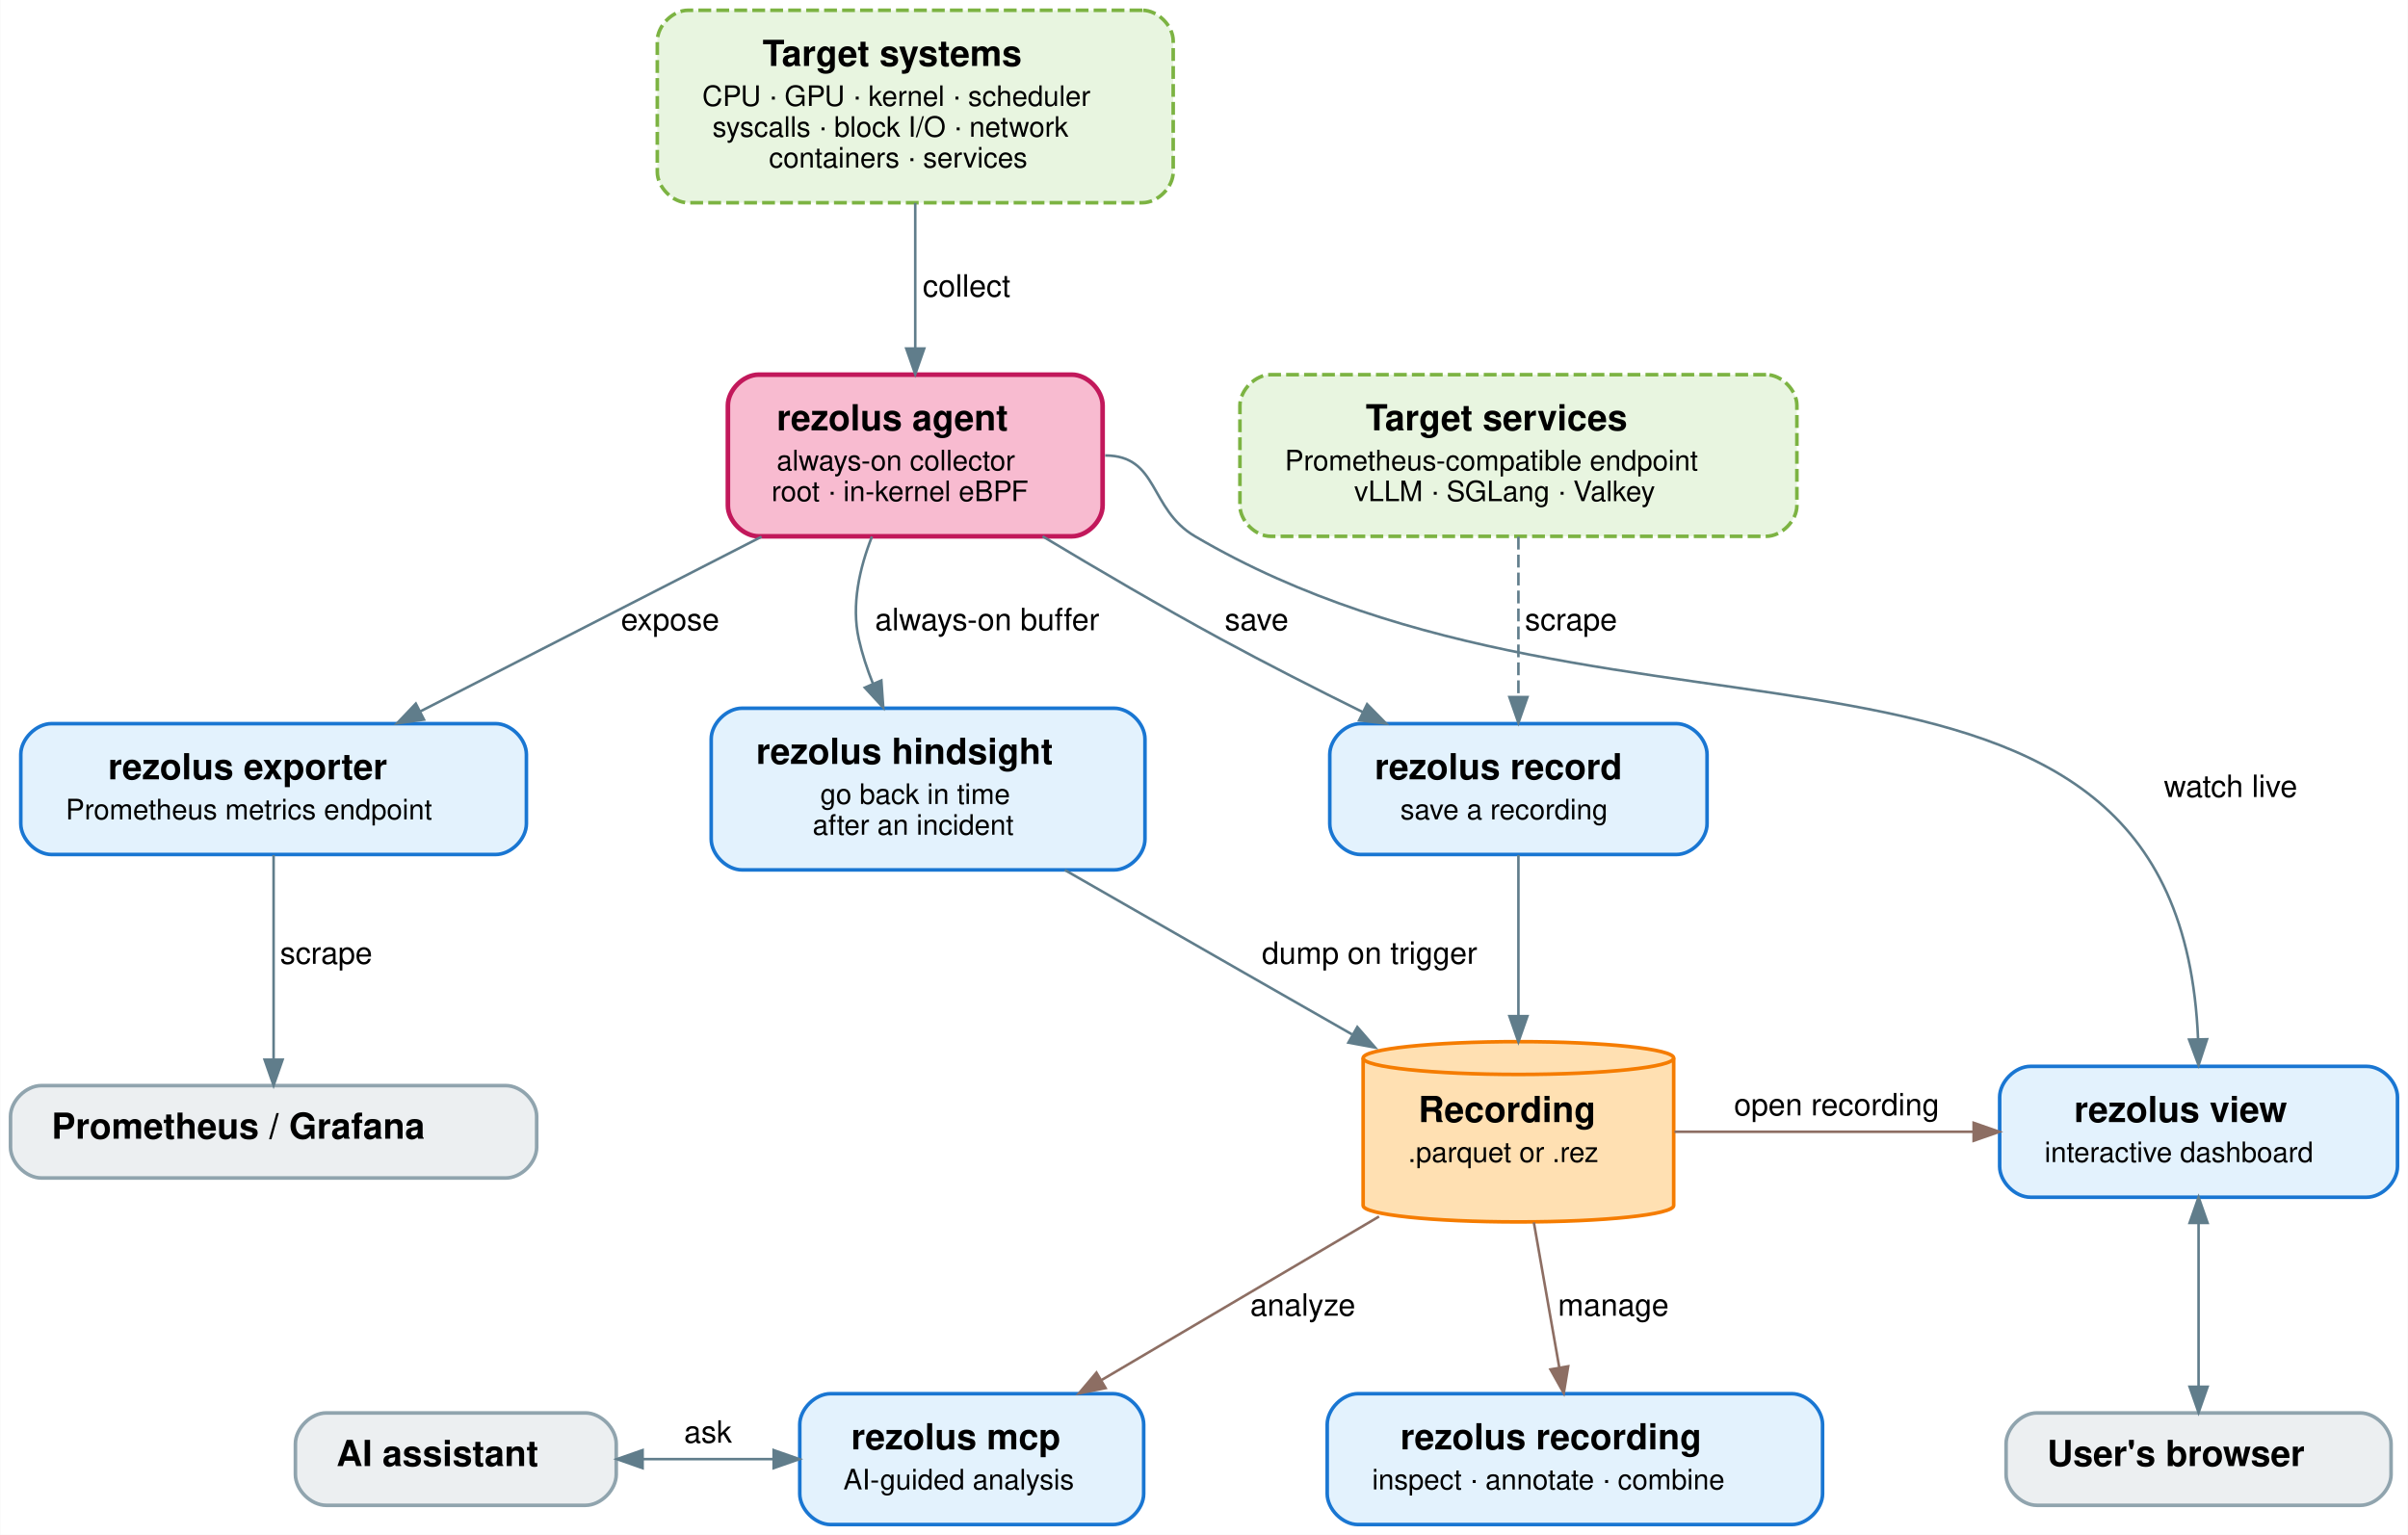
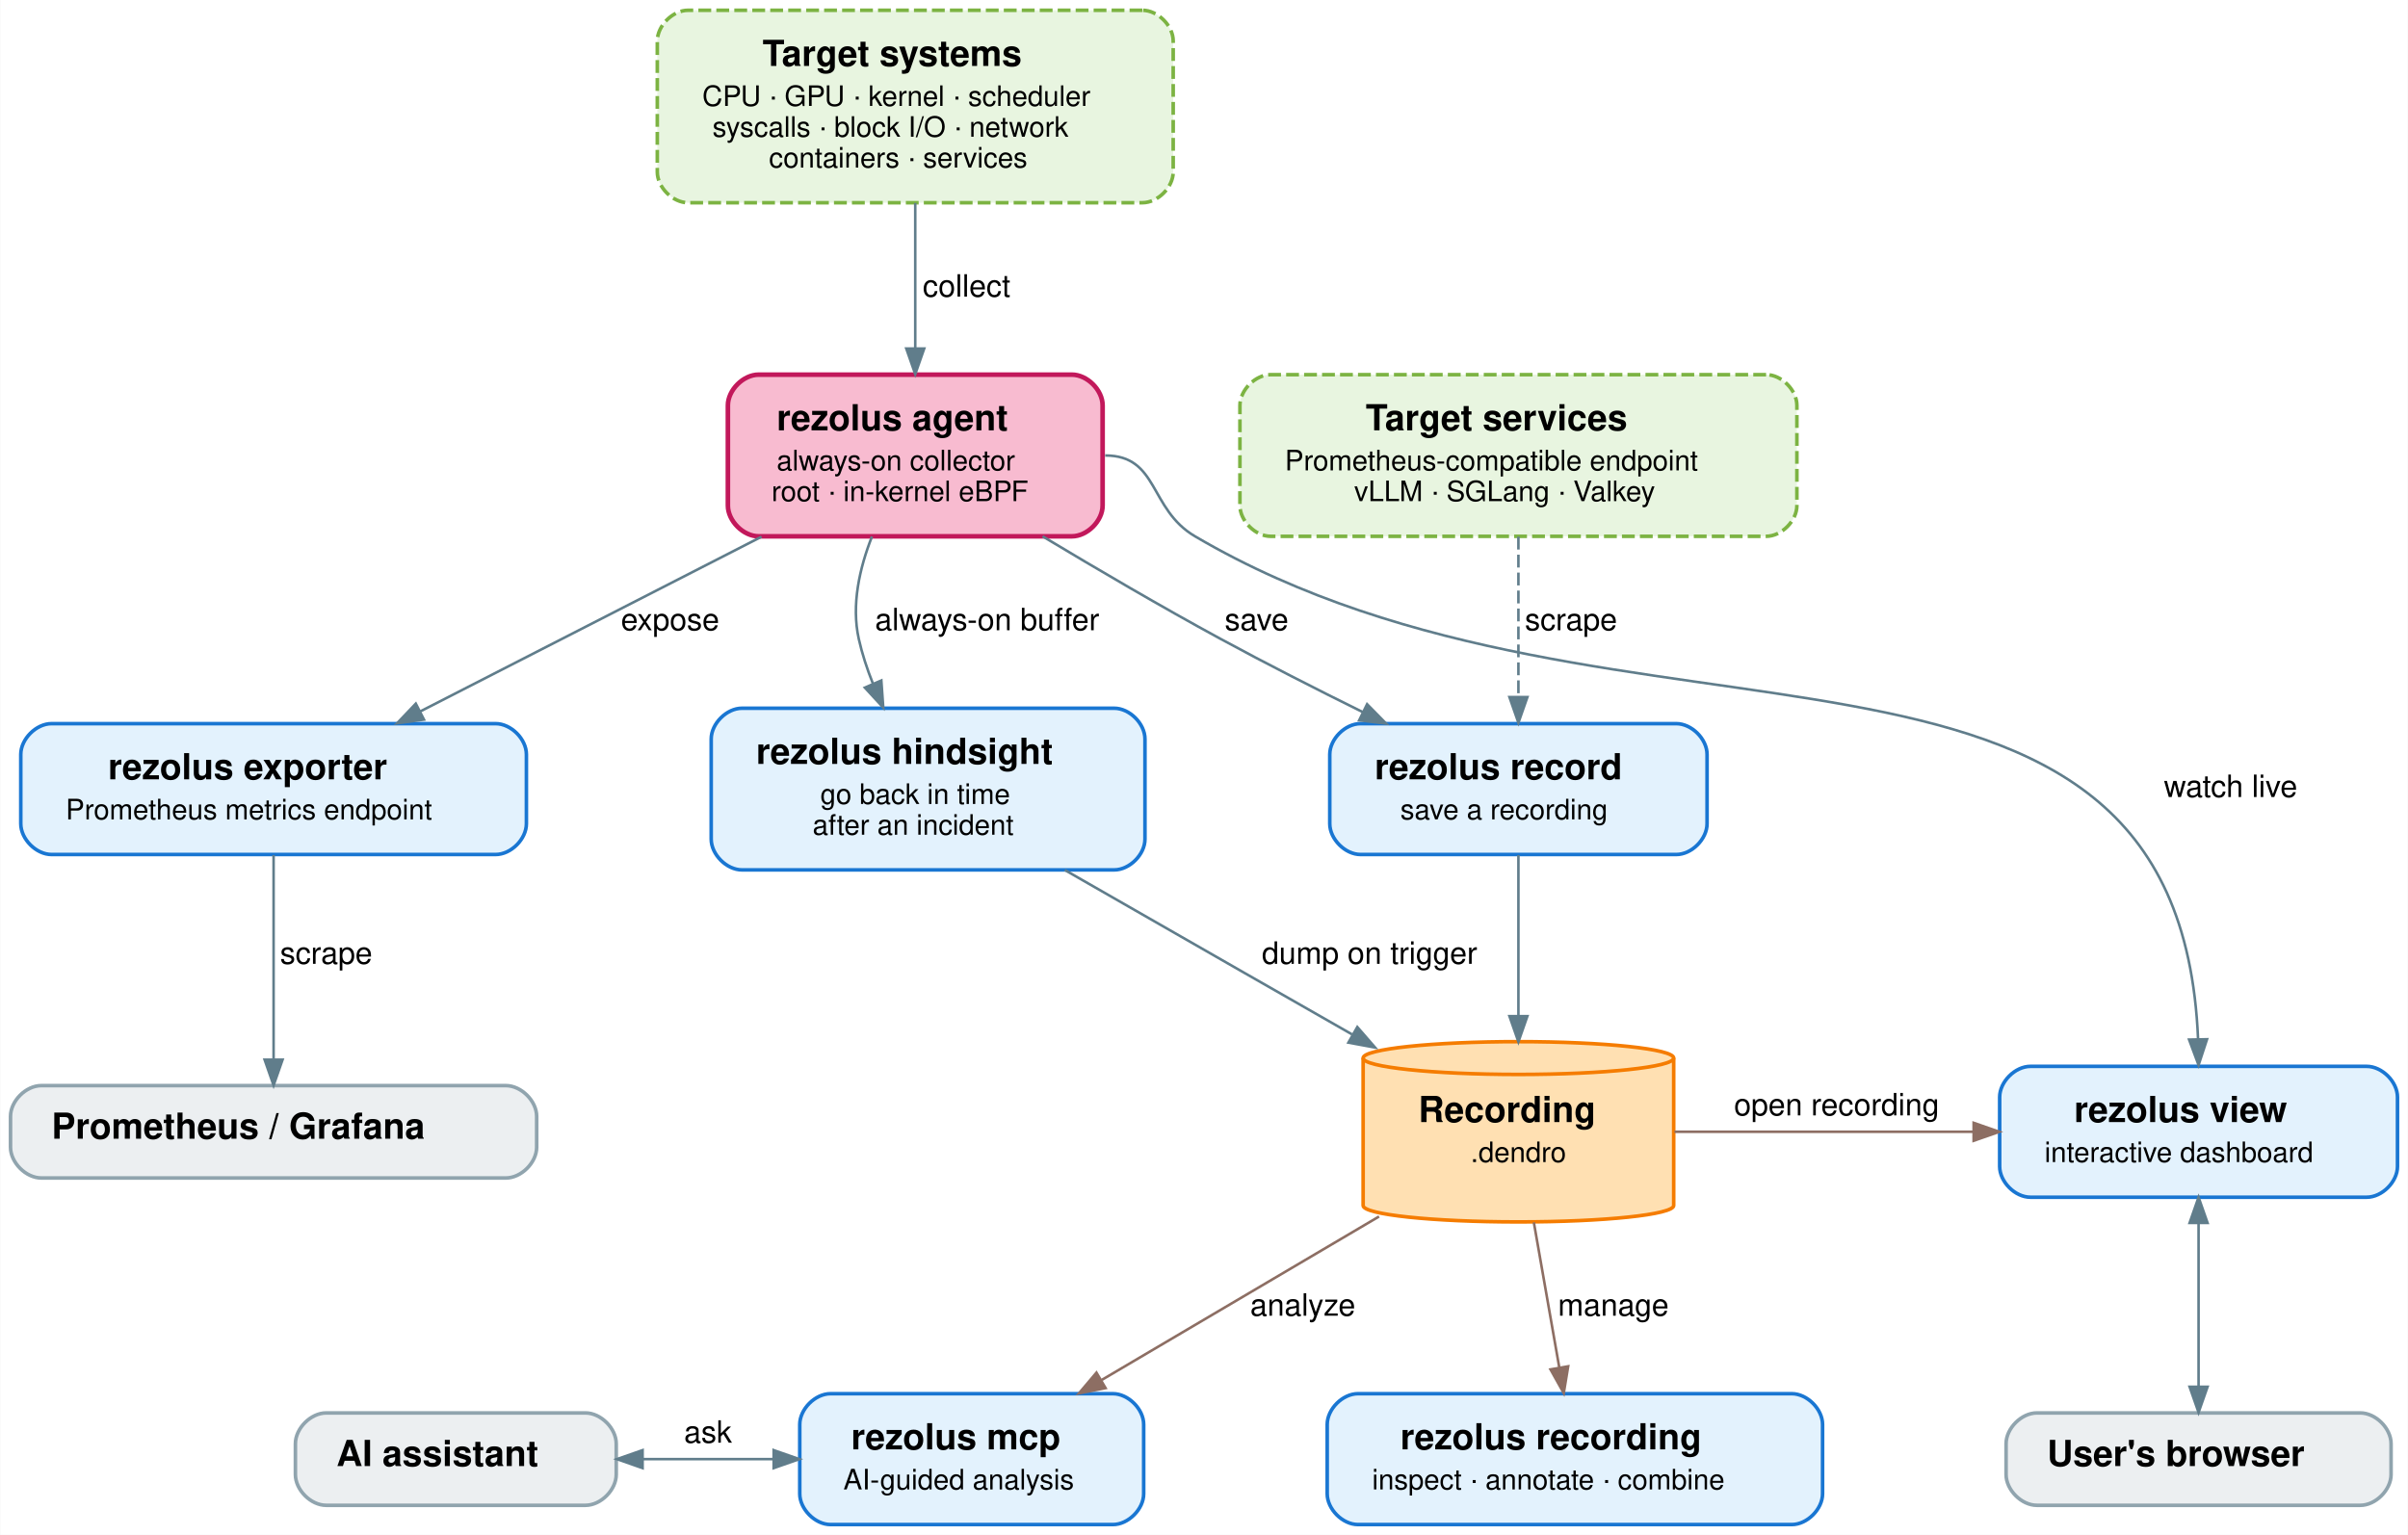
<svg xmlns="http://www.w3.org/2000/svg" width="938pt" height="598pt" viewBox="0.00 0.00 938.00 598.12">
  <g id="graph0" class="graph" transform="scale(1 1) rotate(0) translate(4 594.12)">
    <polygon fill="white" stroke="transparent" points="-4,4 -4,-594.12 934,-594.12 934,4 -4,4" />
    <g id="node1" class="node">
      <path fill="#e8f5e0" stroke="#7cb342" stroke-width="1.4" stroke-dasharray="5,2" d="M441,-590.12C441,-590.12 264,-590.12 264,-590.12 258,-590.12 252,-584.12 252,-578.12 252,-578.12 252,-527.12 252,-527.12 252,-521.12 258,-515.12 264,-515.12 264,-515.12 441,-515.12 441,-515.12 447,-515.12 453,-521.12 453,-527.12 453,-527.12 453,-578.12 453,-578.12 453,-584.12 447,-590.12 441,-590.12" />
      <text text-anchor="start" x="293" y="-568.42" font-family="Helvetica,sans-Serif" font-weight="bold" font-size="14.00">Target systems</text>
      <text text-anchor="start" x="269.5" y="-552.83" font-family="Helvetica,sans-Serif" font-size="11.00">CPU · GPU · kernel · scheduler</text>
      <text text-anchor="start" x="273.5" y="-540.83" font-family="Helvetica,sans-Serif" font-size="11.00">syscalls · block I/O · network</text>
      <text text-anchor="start" x="295.5" y="-528.83" font-family="Helvetica,sans-Serif" font-size="11.00">containers · services</text>
    </g>
    <g id="node3" class="node">
      <path fill="#f8bbd0" stroke="#c2185b" stroke-width="1.8" d="M413.5,-448.12C413.5,-448.12 291.5,-448.12 291.5,-448.12 285.5,-448.12 279.5,-442.12 279.5,-436.12 279.5,-436.12 279.5,-397.12 279.5,-397.12 279.5,-391.12 285.5,-385.12 291.5,-385.12 291.5,-385.12 413.5,-385.12 413.5,-385.12 419.5,-385.12 425.5,-391.12 425.5,-397.12 425.5,-397.12 425.5,-436.12 425.5,-436.12 425.5,-442.12 419.5,-448.12 413.5,-448.12" />
      <text text-anchor="start" x="298.5" y="-426.43" font-family="Helvetica,sans-Serif" font-weight="bold" font-size="14.00">rezolus agent</text>
      <text text-anchor="start" x="298.5" y="-410.82" font-family="Helvetica,sans-Serif" font-size="11.00">always-on collector</text>
      <text text-anchor="start" x="296.5" y="-398.82" font-family="Helvetica,sans-Serif" font-size="11.00">root · in-kernel eBPF</text>
    </g>
    <g id="edge8" class="edge">
      <path fill="none" stroke="#607d8b" d="M352.5,-515.01C352.5,-497.52 352.5,-476.52 352.5,-458.51" />
      <polygon fill="#607d8b" stroke="#607d8b" points="356,-458.3 352.5,-448.3 349,-458.3 356,-458.3" />
      <text text-anchor="middle" x="372.5" y="-478.52" font-family="Helvetica,sans-Serif" font-size="12.00">collect</text>
    </g>
    <g id="node2" class="node">
      <path fill="#e8f5e0" stroke="#7cb342" stroke-width="1.4" stroke-dasharray="5,2" d="M684,-448.12C684,-448.12 491,-448.12 491,-448.12 485,-448.12 479,-442.12 479,-436.12 479,-436.12 479,-397.12 479,-397.12 479,-391.12 485,-385.12 491,-385.12 491,-385.12 684,-385.12 684,-385.12 690,-385.12 696,-391.12 696,-397.12 696,-397.12 696,-436.12 696,-436.12 696,-442.12 690,-448.12 684,-448.12" />
      <text text-anchor="start" x="528" y="-426.43" font-family="Helvetica,sans-Serif" font-weight="bold" font-size="14.00">Target services</text>
      <text text-anchor="start" x="496.5" y="-410.82" font-family="Helvetica,sans-Serif" font-size="11.00">Prometheus-compatible endpoint</text>
      <text text-anchor="start" x="523.5" y="-398.82" font-family="Helvetica,sans-Serif" font-size="11.00">vLLM · SGLang · Valkey</text>
    </g>
    <g id="node6" class="node">
      <path fill="#e3f2fd" stroke="#1976d2" stroke-width="1.4" d="M649,-312.12C649,-312.12 526,-312.12 526,-312.12 520,-312.12 514,-306.12 514,-300.12 514,-300.12 514,-273.12 514,-273.12 514,-267.12 520,-261.12 526,-261.12 526,-261.12 649,-261.12 649,-261.12 655,-261.12 661,-267.12 661,-273.12 661,-273.12 661,-300.12 661,-300.12 661,-306.12 655,-312.12 649,-312.12" />
      <text text-anchor="start" x="531.5" y="-290.43" font-family="Helvetica,sans-Serif" font-weight="bold" font-size="14.00">rezolus record</text>
      <text text-anchor="start" x="541.5" y="-274.82" font-family="Helvetica,sans-Serif" font-size="11.00">save a recording</text>
    </g>
    <g id="edge9" class="edge">
      <path fill="none" stroke="#607d8b" stroke-dasharray="5,2" d="M587.5,-384.97C587.5,-366.16 587.5,-342.02 587.5,-322.49" />
      <polygon fill="#607d8b" stroke="#607d8b" points="591,-322.46 587.5,-312.46 584,-322.46 591,-322.46" />
      <text text-anchor="middle" x="608" y="-348.52" font-family="Helvetica,sans-Serif" font-size="12.00">scrape</text>
    </g>
    <g id="node4" class="node">
      <path fill="#e3f2fd" stroke="#1976d2" stroke-width="1.4" d="M189,-312.12C189,-312.12 16,-312.12 16,-312.12 10,-312.12 4,-306.12 4,-300.12 4,-300.12 4,-273.12 4,-273.12 4,-267.12 10,-261.12 16,-261.12 16,-261.12 189,-261.12 189,-261.12 195,-261.12 201,-267.12 201,-273.12 201,-273.12 201,-300.12 201,-300.12 201,-306.12 195,-312.12 189,-312.12" />
      <text text-anchor="start" x="38" y="-290.43" font-family="Helvetica,sans-Serif" font-weight="bold" font-size="14.00">rezolus exporter</text>
      <text text-anchor="start" x="21.5" y="-274.82" font-family="Helvetica,sans-Serif" font-size="11.00">Prometheus metrics endpoint</text>
    </g>
    <g id="edge10" class="edge">
      <path fill="none" stroke="#607d8b" d="M292.62,-384.97C252.28,-364.31 199.39,-337.23 159.64,-316.88" />
      <polygon fill="#607d8b" stroke="#607d8b" points="161.1,-313.69 150.6,-312.25 157.91,-319.92 161.1,-313.69" />
      <text text-anchor="middle" x="257" y="-348.52" font-family="Helvetica,sans-Serif" font-size="12.00">expose</text>
    </g>
    <g id="node5" class="node">
      <path fill="#e3f2fd" stroke="#1976d2" stroke-width="1.4" d="M918,-178.56C918,-178.56 787,-178.56 787,-178.56 781,-178.56 775,-172.56 775,-166.56 775,-166.56 775,-139.56 775,-139.56 775,-133.56 781,-127.56 787,-127.56 787,-127.56 918,-127.56 918,-127.56 924,-127.56 930,-133.56 930,-139.56 930,-139.56 930,-166.56 930,-166.56 930,-172.56 924,-178.56 918,-178.56" />
      <text text-anchor="start" x="804" y="-156.86" font-family="Helvetica,sans-Serif" font-weight="bold" font-size="14.00">rezolus view</text>
      <text text-anchor="start" x="792.5" y="-141.26" font-family="Helvetica,sans-Serif" font-size="11.00">interactive dashboard</text>
    </g>
    <g id="edge11" class="edge">
      <path fill="none" stroke="#607d8b" d="M426.5,-416.62C447.43,-416.62 443.46,-395.72 461.5,-385.12 627.9,-287.38 844.72,-372.4 852.3,-189.16" />
      <polygon fill="#607d8b" stroke="#607d8b" points="855.8,-189.13 852.5,-179.06 848.8,-188.99 855.8,-189.13" />
      <text text-anchor="middle" x="865" y="-283.52" font-family="Helvetica,sans-Serif" font-size="12.00">watch live</text>
    </g>
    <g id="edge12" class="edge">
      <path fill="none" stroke="#607d8b" d="M402.11,-385.11C423.28,-372.39 448.39,-357.67 471.5,-345.12 489.25,-335.49 508.82,-325.53 526.76,-316.67" />
      <polygon fill="#607d8b" stroke="#607d8b" points="528.54,-319.7 535.97,-312.14 525.45,-313.41 528.54,-319.7" />
      <text text-anchor="middle" x="485.5" y="-348.52" font-family="Helvetica,sans-Serif" font-size="12.00">save</text>
    </g>
    <g id="node7" class="node">
      <path fill="#e3f2fd" stroke="#1976d2" stroke-width="1.4" d="M430,-318.12C430,-318.12 285,-318.12 285,-318.12 279,-318.12 273,-312.12 273,-306.12 273,-306.12 273,-267.12 273,-267.12 273,-261.12 279,-255.12 285,-255.12 285,-255.12 430,-255.12 430,-255.12 436,-255.12 442,-261.12 442,-267.12 442,-267.12 442,-306.12 442,-306.12 442,-312.12 436,-318.12 430,-318.12" />
      <text text-anchor="start" x="290.5" y="-296.43" font-family="Helvetica,sans-Serif" font-weight="bold" font-size="14.00">rezolus hindsight</text>
      <text text-anchor="start" x="315.5" y="-280.82" font-family="Helvetica,sans-Serif" font-size="11.00">go back in time</text>
      <text text-anchor="start" x="312.5" y="-268.82" font-family="Helvetica,sans-Serif" font-size="11.00">after an incident</text>
    </g>
    <g id="edge13" class="edge">
      <path fill="none" stroke="#607d8b" d="M335.64,-385.04C330.8,-372.76 327.54,-358.39 330.5,-345.12 331.79,-339.33 333.73,-333.43 336,-327.73" />
      <polygon fill="#607d8b" stroke="#607d8b" points="339.29,-328.94 340.04,-318.37 332.86,-326.16 339.29,-328.94" />
      <text text-anchor="middle" x="380.5" y="-348.52" font-family="Helvetica,sans-Serif" font-size="12.00">always-on buffer</text>
    </g>
    <g id="node11" class="node">
      <path fill="#eceff1" stroke="#90a4ae" stroke-width="1.4" d="M193,-171.06C193,-171.06 12,-171.06 12,-171.06 6,-171.06 0,-165.06 0,-159.06 0,-159.06 0,-147.06 0,-147.06 0,-141.06 6,-135.06 12,-135.06 12,-135.06 193,-135.06 193,-135.06 199,-135.06 205,-141.06 205,-147.06 205,-147.06 205,-159.06 205,-159.06 205,-165.06 199,-171.06 193,-171.06" />
      <text text-anchor="start" x="16" y="-150.36" font-family="Helvetica,sans-Serif" font-weight="bold" font-size="14.00">Prometheus / Grafana</text>
    </g>
    <g id="edge14" class="edge">
      <path fill="none" stroke="#607d8b" d="M102.5,-260.88C102.5,-238.26 102.5,-204.86 102.5,-181.45" />
      <polygon fill="#607d8b" stroke="#607d8b" points="106,-181.16 102.5,-171.16 99,-181.16 106,-181.16" />
      <text text-anchor="middle" x="123" y="-218.53" font-family="Helvetica,sans-Serif" font-size="12.00">scrape</text>
    </g>
    <g id="node12" class="node">
      <path fill="#eceff1" stroke="#90a4ae" stroke-width="1.4" d="M915.5,-43.5C915.5,-43.5 789.5,-43.5 789.5,-43.5 783.5,-43.5 777.5,-37.5 777.5,-31.5 777.5,-31.5 777.5,-19.5 777.5,-19.5 777.5,-13.5 783.5,-7.5 789.5,-7.5 789.5,-7.5 915.5,-7.5 915.5,-7.5 921.5,-7.5 927.5,-13.5 927.5,-19.5 927.5,-19.5 927.5,-31.5 927.5,-31.5 927.5,-37.5 921.5,-43.5 915.5,-43.5" />
      <text text-anchor="start" x="793.5" y="-22.8" font-family="Helvetica,sans-Serif" font-weight="bold" font-size="14.00">User's browser</text>
    </g>
    <g id="edge20" class="edge">
      <path fill="none" stroke="#607d8b" d="M852.5,-117.43C852.5,-97.4 852.5,-72.54 852.5,-53.88" />
      <polygon fill="#607d8b" stroke="#607d8b" points="849,-117.55 852.5,-127.55 856,-117.55 849,-117.55" />
      <polygon fill="#607d8b" stroke="#607d8b" points="856,-53.69 852.5,-43.69 849,-53.69 856,-53.69" />
    </g>
    <g id="node10" class="node">
      <path fill="#ffe0b2" stroke="#f57c00" stroke-width="1.4" d="M648,-181.8C648,-185.33 620.88,-188.19 587.5,-188.19 554.12,-188.19 527,-185.33 527,-181.8 527,-181.8 527,-124.32 527,-124.32 527,-120.8 554.12,-117.94 587.5,-117.94 620.88,-117.94 648,-120.8 648,-124.32 648,-124.32 648,-181.8 648,-181.8" />
      <path fill="none" stroke="#f57c00" stroke-width="1.4" d="M648,-181.8C648,-178.28 620.88,-175.41 587.5,-175.41 554.12,-175.41 527,-178.28 527,-181.8" />
      <text text-anchor="start" x="548.5" y="-156.86" font-family="Helvetica,sans-Serif" font-weight="bold" font-size="14.00">Recording</text>
-       <text text-anchor="start" x="544.5" y="-141.26" font-family="Helvetica,sans-Serif" font-size="11.00">.parquet or .rez</text>
+       <text text-anchor="middle" x="587.5" y="-141.26" font-family="Helvetica,sans-Serif" font-size="11.00">.dendro</text>
    </g>
    <g id="edge15" class="edge">
      <path fill="none" stroke="#607d8b" d="M587.5,-260.88C587.5,-243.3 587.5,-219.22 587.5,-198.37" />
      <polygon fill="#607d8b" stroke="#607d8b" points="591,-198.13 587.5,-188.13 584,-198.13 591,-198.13" />
    </g>
    <g id="edge16" class="edge">
      <path fill="none" stroke="#607d8b" d="M410.77,-255.07C432.4,-242.66 457.64,-228.2 480.5,-215.12 494.13,-207.33 508.74,-198.98 522.65,-191.04" />
      <polygon fill="#607d8b" stroke="#607d8b" points="524.73,-193.89 531.68,-185.89 521.26,-187.81 524.73,-193.89" />
      <text text-anchor="middle" x="529.5" y="-218.53" font-family="Helvetica,sans-Serif" font-size="12.00">dump on trigger</text>
    </g>
    <g id="node8" class="node">
      <path fill="#e3f2fd" stroke="#1976d2" stroke-width="1.4" d="M429.5,-51C429.5,-51 319.5,-51 319.5,-51 313.5,-51 307.5,-45 307.5,-39 307.5,-39 307.5,-12 307.5,-12 307.5,-6 313.5,0 319.5,0 319.5,0 429.5,0 429.5,0 435.5,0 441.5,-6 441.5,-12 441.5,-12 441.5,-39 441.5,-39 441.5,-45 435.5,-51 429.5,-51" />
      <text text-anchor="start" x="327.5" y="-29.3" font-family="Helvetica,sans-Serif" font-weight="bold" font-size="14.00">rezolus mcp</text>
      <text text-anchor="start" x="324.5" y="-13.7" font-family="Helvetica,sans-Serif" font-size="11.00">AI-guided analysis</text>
    </g>
    <g id="node9" class="node">
      <path fill="#e3f2fd" stroke="#1976d2" stroke-width="1.4" d="M694,-51C694,-51 525,-51 525,-51 519,-51 513,-45 513,-39 513,-39 513,-12 513,-12 513,-6 519,0 525,0 525,0 694,0 694,0 700,0 706,-6 706,-12 706,-12 706,-39 706,-39 706,-45 700,-51 694,-51" />
      <text text-anchor="start" x="541.5" y="-29.3" font-family="Helvetica,sans-Serif" font-weight="bold" font-size="14.00">rezolus recording</text>
      <text text-anchor="start" x="530.5" y="-13.7" font-family="Helvetica,sans-Serif" font-size="11.00">inspect · annotate · combine</text>
    </g>
    <g id="edge17" class="edge">
      <path fill="none" stroke="#8d6e63" d="M648.3,-153.06C682.8,-153.06 726.59,-153.06 764.77,-153.06" />
      <polygon fill="#8d6e63" stroke="#8d6e63" points="764.86,-156.56 774.86,-153.06 764.86,-149.56 764.86,-156.56" />
      <text text-anchor="middle" x="711.5" y="-159.46" font-family="Helvetica,sans-Serif" font-size="12.00">open recording</text>
    </g>
    <g id="edge18" class="edge">
      <path fill="none" stroke="#8d6e63" d="M533.2,-120.05C499.96,-100.46 457.72,-75.56 425.17,-56.37" />
      <polygon fill="#8d6e63" stroke="#8d6e63" points="426.66,-53.18 416.26,-51.12 423.1,-59.21 426.66,-53.18" />
      <text text-anchor="middle" x="503.5" y="-81.4" font-family="Helvetica,sans-Serif" font-size="12.00">analyze</text>
    </g>
    <g id="edge19" class="edge">
      <path fill="none" stroke="#8d6e63" d="M593.51,-117.75C596.6,-100.15 600.34,-78.76 603.44,-61.11" />
      <polygon fill="#8d6e63" stroke="#8d6e63" points="606.89,-61.67 605.17,-51.21 600,-60.46 606.89,-61.67" />
      <text text-anchor="middle" x="624.5" y="-81.4" font-family="Helvetica,sans-Serif" font-size="12.00">manage</text>
    </g>
    <g id="node13" class="node">
      <path fill="#eceff1" stroke="#90a4ae" stroke-width="1.4" d="M224,-43.5C224,-43.5 123,-43.5 123,-43.5 117,-43.5 111,-37.5 111,-31.5 111,-31.5 111,-19.5 111,-19.5 111,-13.5 117,-7.5 123,-7.5 123,-7.5 224,-7.5 224,-7.5 230,-7.5 236,-13.5 236,-19.5 236,-19.5 236,-31.5 236,-31.5 236,-37.5 230,-43.5 224,-43.5" />
      <text text-anchor="start" x="127" y="-22.8" font-family="Helvetica,sans-Serif" font-weight="bold" font-size="14.00">AI assistant</text>
    </g>
    <g id="edge21" class="edge">
      <path fill="none" stroke="#607d8b" d="M246.5,-25.5C262.96,-25.5 280.48,-25.5 297.11,-25.5" />
      <polygon fill="#607d8b" stroke="#607d8b" points="246.27,-22 236.27,-25.5 246.27,-29 246.27,-22" />
      <polygon fill="#607d8b" stroke="#607d8b" points="297.33,-29 307.33,-25.5 297.33,-22 297.33,-29" />
      <text text-anchor="middle" x="271.75" y="-31.9" font-family="Helvetica,sans-Serif" font-size="12.00">ask</text>
    </g>
  </g>
</svg>
